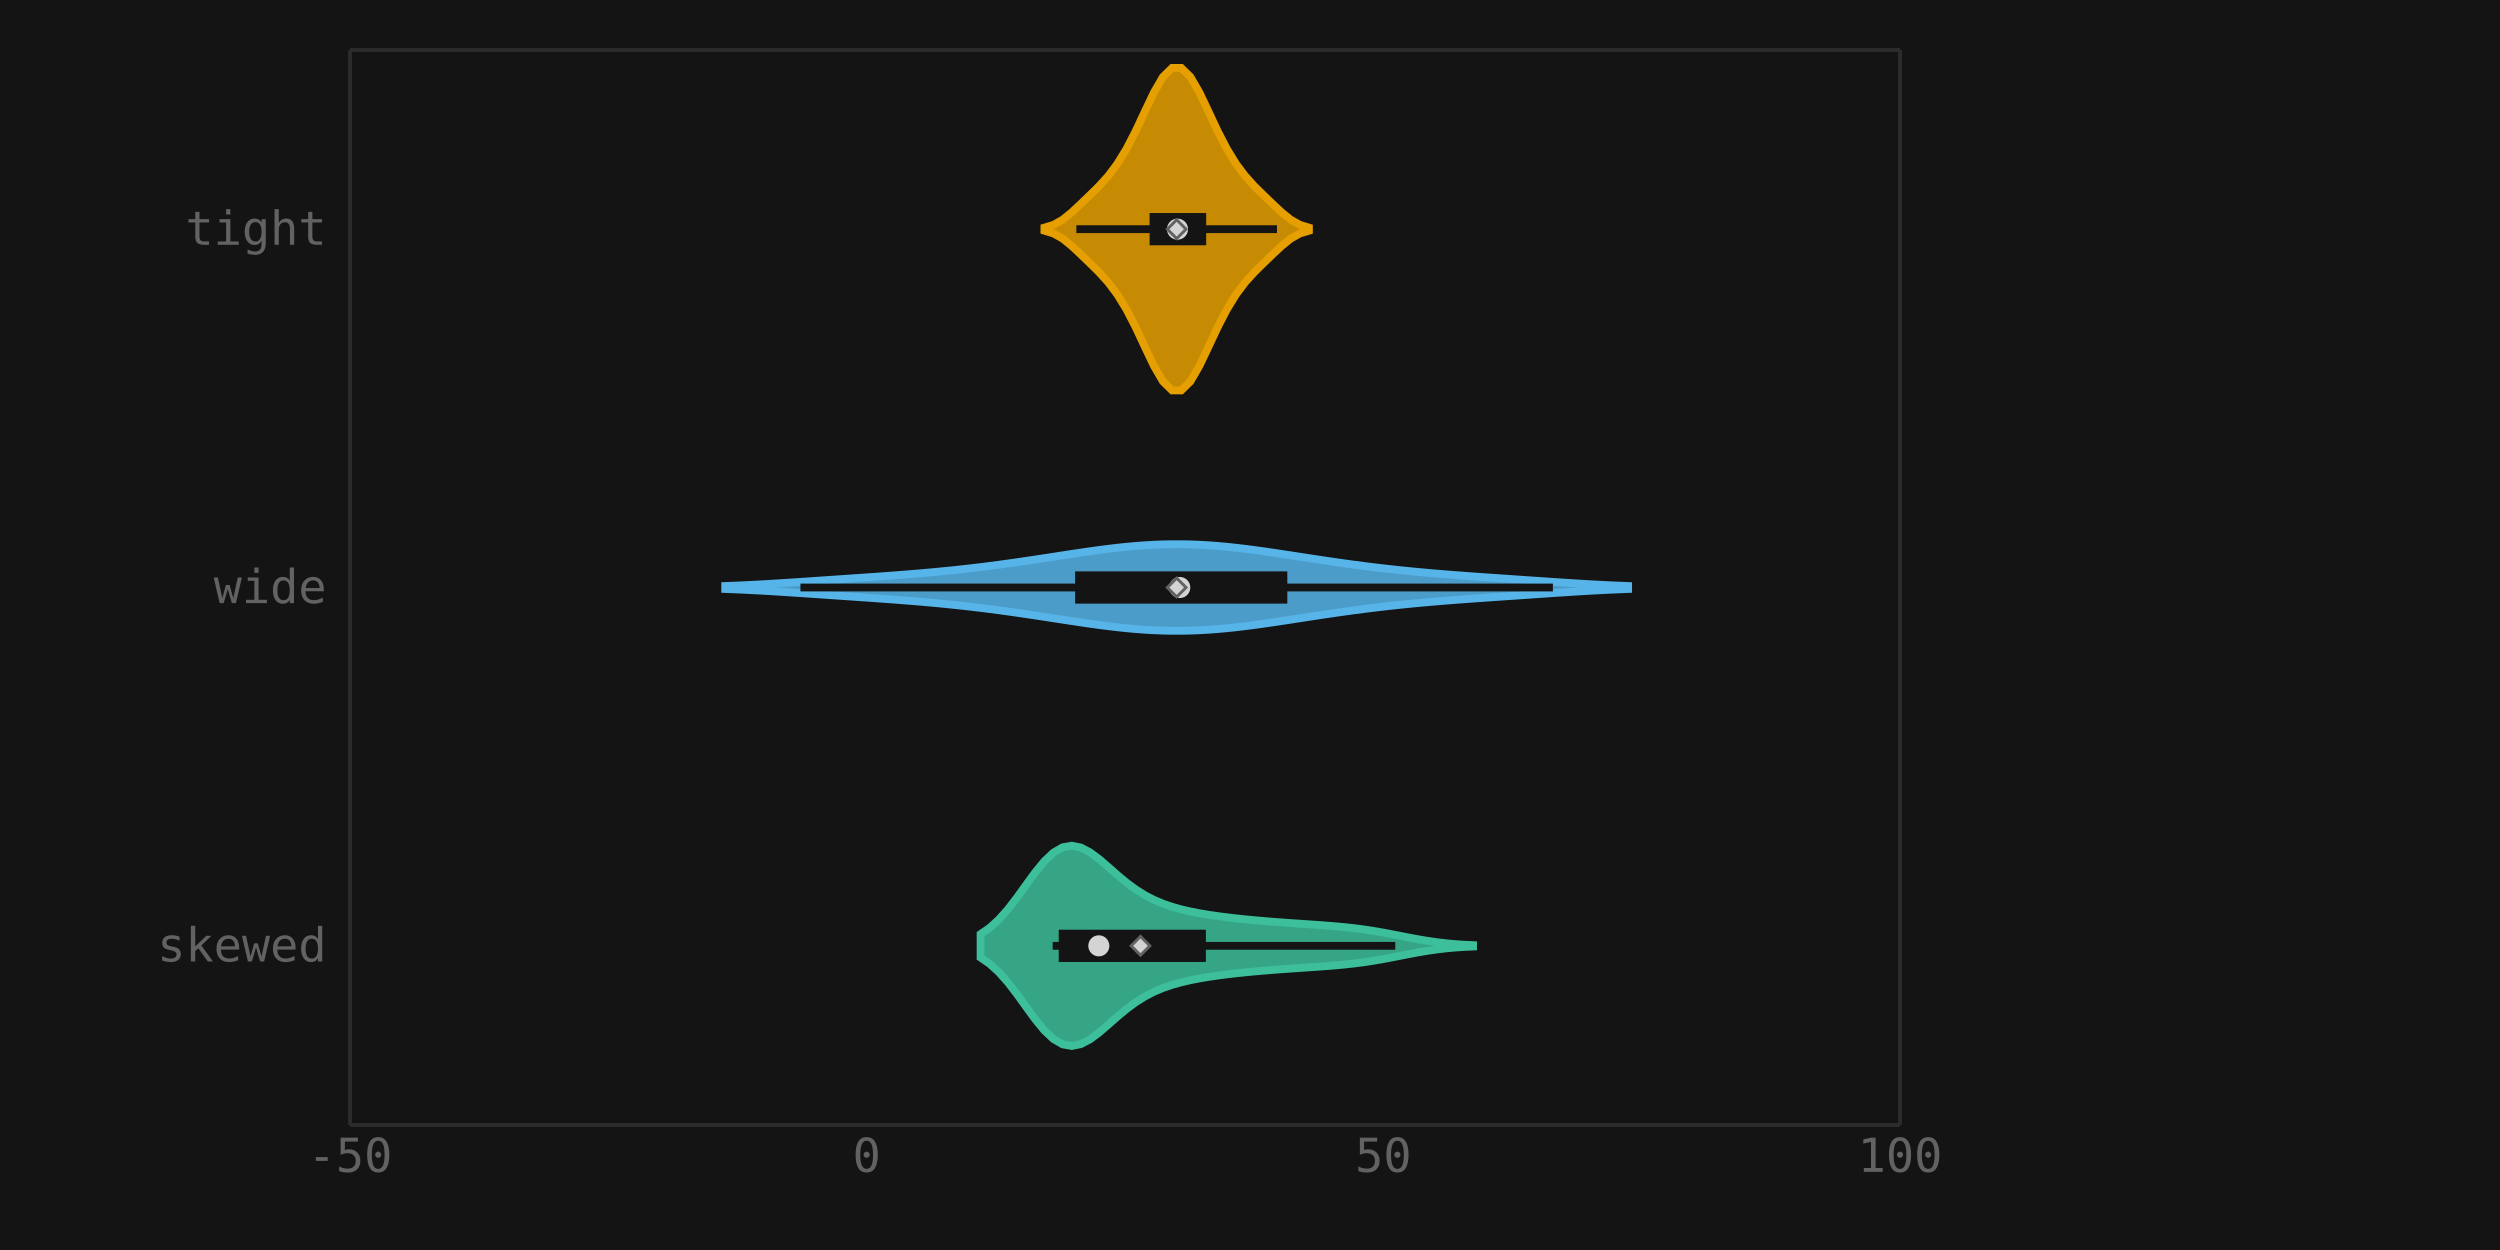
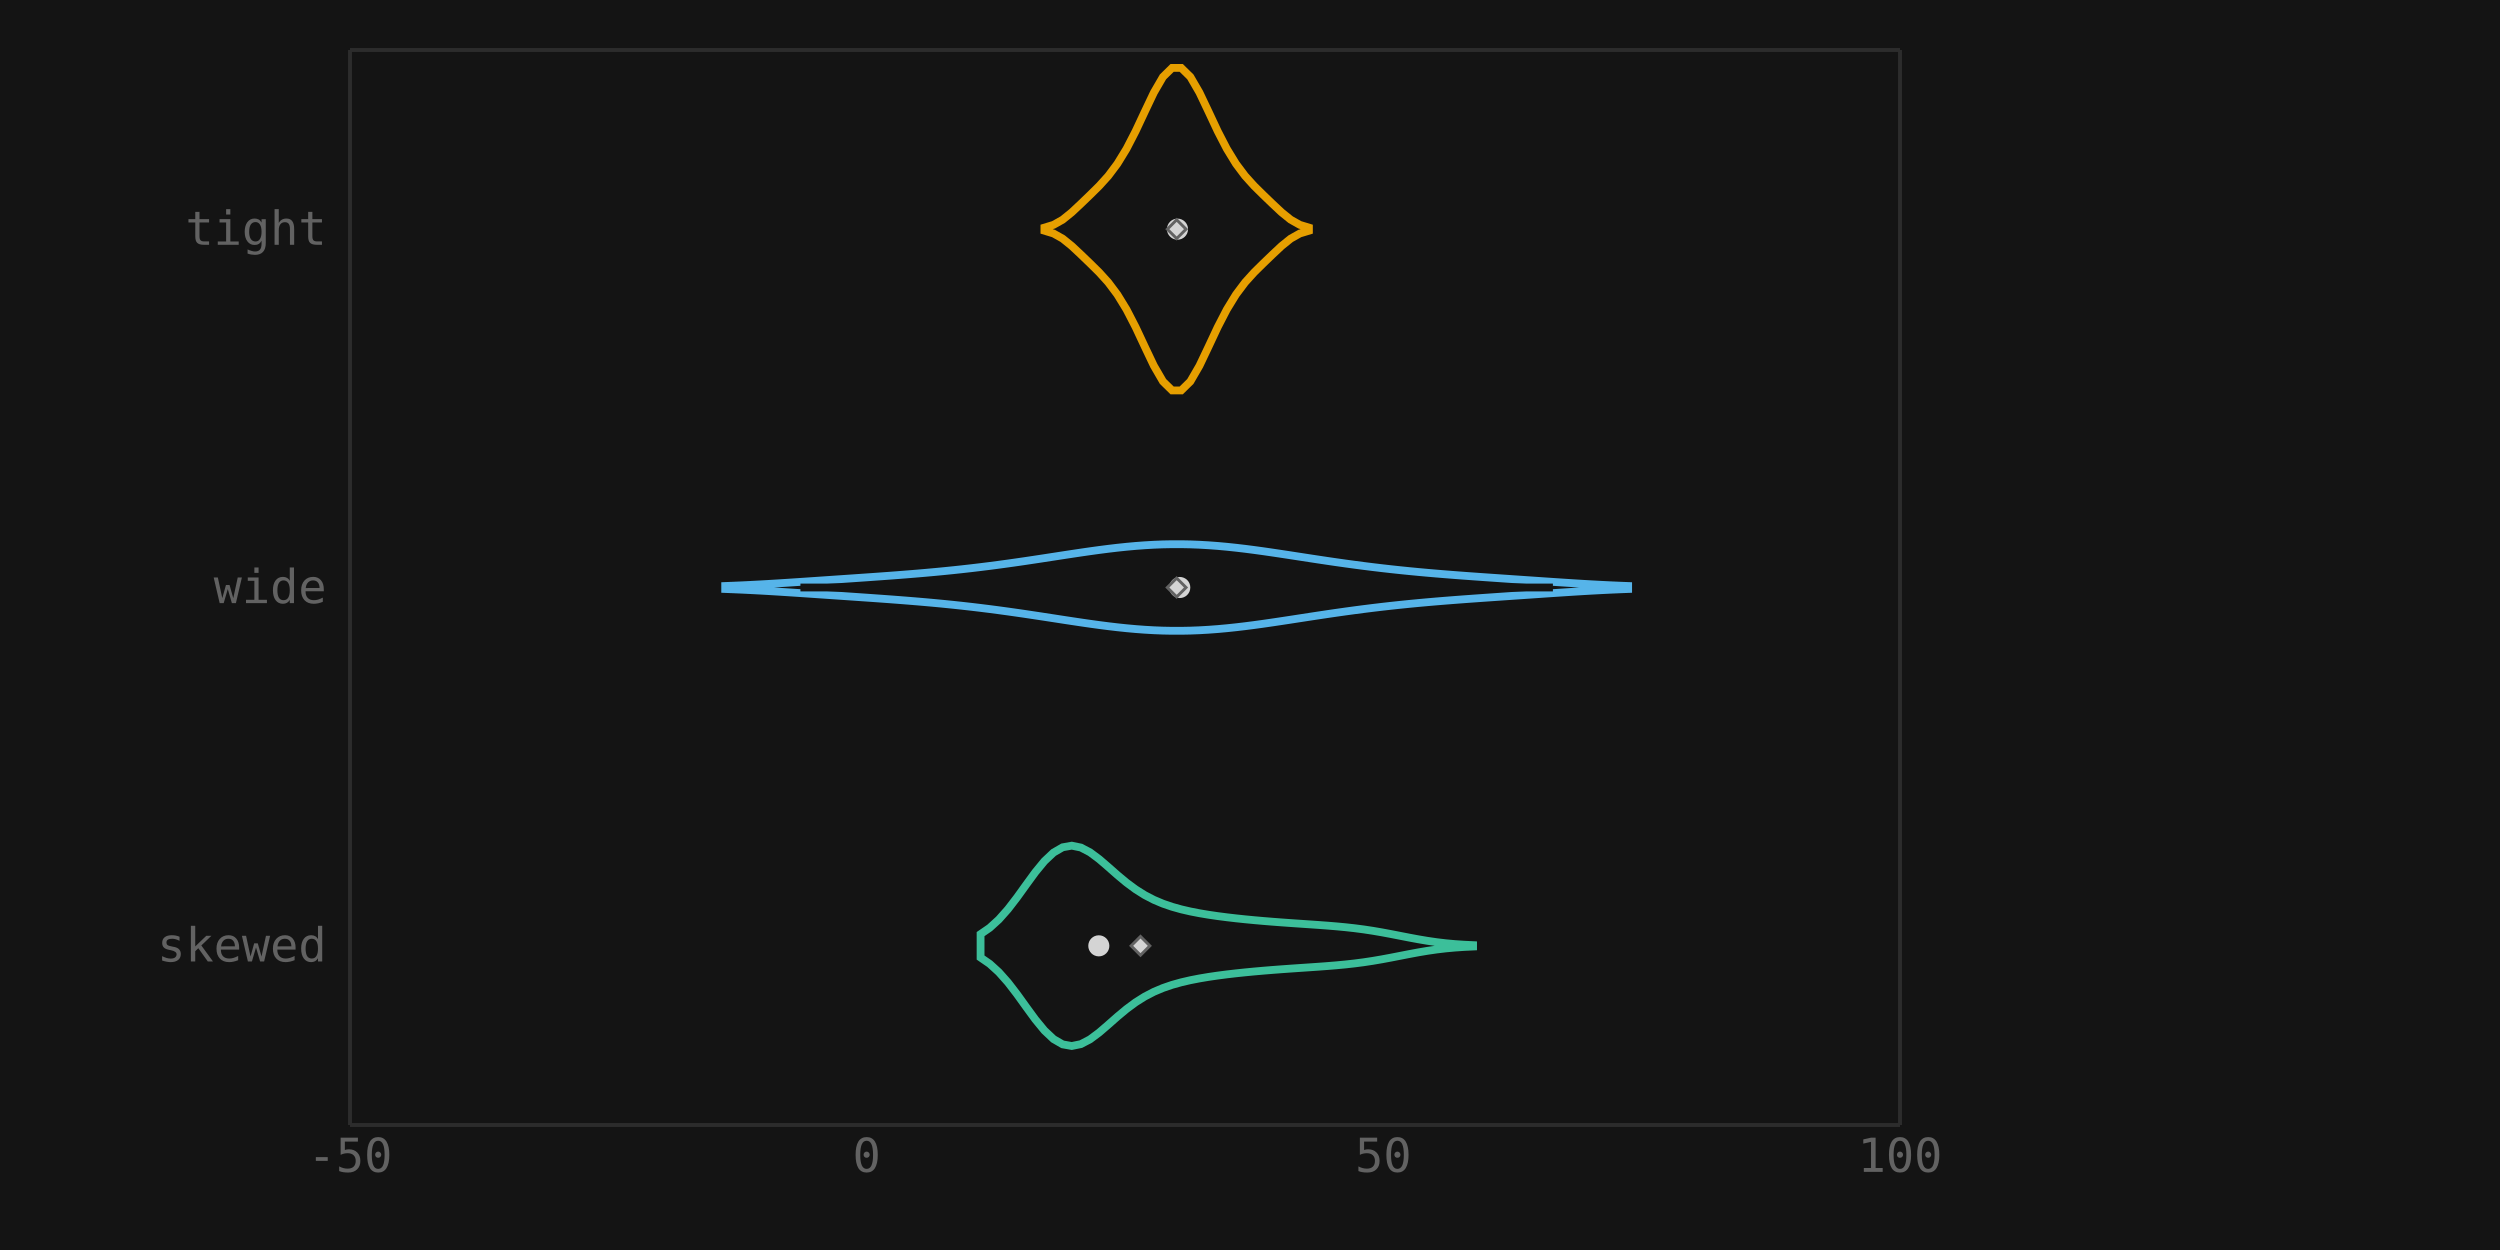
<svg xmlns="http://www.w3.org/2000/svg" viewBox="0 0 640 320" width="640" height="320">
  <rect width="100%" height="100%" fill="#141414" />
  <line x1="89.6" y1="12.8" x2="89.6" y2="288" stroke="#2c2c2c" stroke-width="1" />
  <line x1="89.6" y1="288" x2="486.4" y2="288" stroke="#2c2c2c" stroke-width="1" />
  <line x1="486.4" y1="12.8" x2="486.4" y2="288" stroke="#2c2c2c" stroke-width="1" />
  <line x1="89.6" y1="12.8" x2="486.4" y2="12.8" stroke="#2c2c2c" stroke-width="1" />
  <text x="89.6" y="300" text-anchor="middle" font-size="12" font-family="monospace" fill="#626262">-50</text>
  <text x="221.867" y="300" text-anchor="middle" font-size="12" font-family="monospace" fill="#626262">0</text>
  <text x="354.133" y="300" text-anchor="middle" font-size="12" font-family="monospace" fill="#626262">50</text>
  <text x="486.4" y="300" text-anchor="middle" font-size="12" font-family="monospace" fill="#626262">100</text>
  <clipPath id="isvgb-0">
    <rect x="0" y="46.667" width="83.6" height="24" />
  </clipPath>
  <text x="83.6" y="62.667" text-anchor="end" clip-path="url(#isvgb-0)" font-size="12" font-family="monospace" fill="#626262">tight</text>
  <clipPath id="isvgb-1">
    <rect x="0" y="138.4" width="83.6" height="24" />
  </clipPath>
  <text x="83.6" y="154.4" text-anchor="end" clip-path="url(#isvgb-1)" font-size="12" font-family="monospace" fill="#626262">wide</text>
  <clipPath id="isvgb-2">
    <rect x="0" y="230.133" width="83.6" height="24" />
  </clipPath>
  <text x="83.6" y="246.133" text-anchor="end" clip-path="url(#isvgb-2)" font-size="12" font-family="monospace" fill="#626262">skewed</text>
-   <path d="M267.371 59.069 L269.706 59.777 L272.041 61.092 L274.376 62.978 L276.71 65.169 L279.045 67.415 L281.38 69.718 L283.715 72.299 L286.05 75.412 L288.385 79.224 L290.72 83.741 L293.055 88.724 L295.389 93.631 L297.724 97.656 L300.059 99.947 L302.394 99.947 L304.729 97.656 L307.064 93.631 L309.399 88.724 L311.734 83.741 L314.069 79.224 L316.403 75.412 L318.738 72.299 L321.073 69.718 L323.408 67.415 L325.743 65.169 L328.078 62.978 L330.413 61.092 L332.748 59.777 L335.082 59.069 L335.082 58.265 L332.748 57.556 L330.413 56.241 L328.078 54.355 L325.743 52.165 L323.408 49.919 L321.073 47.615 L318.738 45.035 L316.403 41.922 L314.069 38.109 L311.734 33.593 L309.399 28.61 L307.064 23.702 L304.729 19.677 L302.394 17.387 L300.059 17.387 L297.724 19.677 L295.389 23.702 L293.055 28.61 L290.72 33.593 L288.385 38.109 L286.05 41.922 L283.715 45.035 L281.38 47.615 L279.045 49.919 L276.71 52.165 L274.376 54.355 L272.041 56.241 L269.706 57.556 L267.371 58.265 Z" fill="#e69f00" fill-opacity="0.85" stroke="#e69f00" stroke-width="2" />
+   <path d="M267.371 59.069 L269.706 59.777 L272.041 61.092 L274.376 62.978 L276.71 65.169 L279.045 67.415 L281.38 69.718 L283.715 72.299 L286.05 75.412 L288.385 79.224 L290.72 83.741 L293.055 88.724 L295.389 93.631 L297.724 97.656 L300.059 99.947 L302.394 99.947 L304.729 97.656 L307.064 93.631 L309.399 88.724 L311.734 83.741 L314.069 79.224 L316.403 75.412 L318.738 72.299 L321.073 69.718 L323.408 67.415 L325.743 65.169 L328.078 62.978 L330.413 61.092 L332.748 59.777 L335.082 59.069 L335.082 58.265 L332.748 57.556 L330.413 56.241 L328.078 54.355 L325.743 52.165 L323.408 49.919 L321.073 47.615 L318.738 45.035 L316.403 41.922 L314.069 38.109 L311.734 33.593 L309.399 28.61 L307.064 23.702 L304.729 19.677 L302.394 17.387 L300.059 17.387 L297.724 19.677 L295.389 23.702 L293.055 28.61 L290.72 33.593 L288.385 38.109 L286.05 41.922 L283.715 45.035 L281.38 47.615 L279.045 49.919 L276.71 52.165 L274.376 54.355 L272.041 56.241 L269.706 57.556 L267.371 58.265 Z" fill="none" stroke="#e69f00" stroke-width="2" />
  <path d="M275.543 58.667 L326.91 58.667" fill="none" stroke="#141414" stroke-width="2" />
  <rect x="294.294" y="54.539" width="14.487" height="8.256" fill="#141414" />
  <circle cx="301.438" cy="58.667" r="2.7" fill="#d4d4d4" />
  <polygon points="301.227,56.267 303.627,58.667 301.227,61.067 298.827,58.667" fill="#d4d4d4" stroke="#626262" stroke-width="0.75" />
-   <path d="M185.65 150.783 L187.985 150.874 L190.32 150.976 L192.655 151.091 L194.989 151.216 L197.324 151.351 L199.659 151.494 L201.994 151.644 L204.329 151.798 L206.664 151.955 L208.999 152.114 L211.334 152.274 L213.669 152.433 L216.003 152.593 L218.338 152.753 L220.673 152.914 L223.008 153.076 L225.343 153.242 L227.678 153.411 L230.013 153.587 L232.348 153.77 L234.682 153.961 L237.017 154.162 L239.352 154.374 L241.687 154.598 L244.022 154.835 L246.357 155.085 L248.692 155.349 L251.027 155.627 L253.362 155.919 L255.696 156.225 L258.031 156.544 L260.366 156.874 L262.701 157.215 L265.036 157.565 L267.371 157.921 L269.706 158.28 L272.041 158.64 L274.376 158.996 L276.71 159.345 L279.045 159.683 L281.38 160.004 L283.715 160.305 L286.05 160.58 L288.385 160.826 L290.72 161.038 L293.055 161.212 L295.389 161.346 L297.724 161.437 L300.059 161.483 L302.394 161.483 L304.729 161.437 L307.064 161.346 L309.399 161.212 L311.734 161.038 L314.069 160.826 L316.403 160.58 L318.738 160.305 L321.073 160.004 L323.408 159.683 L325.743 159.345 L328.078 158.996 L330.413 158.64 L332.748 158.28 L335.082 157.921 L337.417 157.565 L339.752 157.215 L342.087 156.874 L344.422 156.544 L346.757 156.225 L349.092 155.919 L351.427 155.627 L353.762 155.349 L356.096 155.085 L358.431 154.835 L360.766 154.598 L363.101 154.374 L365.436 154.162 L367.771 153.961 L370.106 153.77 L372.441 153.587 L374.775 153.411 L377.11 153.242 L379.445 153.076 L381.78 152.914 L384.115 152.753 L386.45 152.593 L388.785 152.433 L391.12 152.274 L393.455 152.114 L395.789 151.955 L398.124 151.798 L400.459 151.644 L402.794 151.494 L405.129 151.351 L407.464 151.216 L409.799 151.091 L412.134 150.976 L414.468 150.874 L416.803 150.783 L416.803 150.017 L414.468 149.926 L412.134 149.824 L409.799 149.709 L407.464 149.584 L405.129 149.449 L402.794 149.306 L400.459 149.156 L398.124 149.002 L395.789 148.845 L393.455 148.686 L391.12 148.526 L388.785 148.367 L386.45 148.207 L384.115 148.047 L381.78 147.886 L379.445 147.724 L377.11 147.558 L374.775 147.389 L372.441 147.213 L370.106 147.03 L367.771 146.839 L365.436 146.638 L363.101 146.426 L360.766 146.202 L358.431 145.965 L356.096 145.715 L353.762 145.451 L351.427 145.173 L349.092 144.881 L346.757 144.575 L344.422 144.256 L342.087 143.926 L339.752 143.585 L337.417 143.235 L335.082 142.879 L332.748 142.52 L330.413 142.16 L328.078 141.804 L325.743 141.455 L323.408 141.117 L321.073 140.796 L318.738 140.495 L316.403 140.22 L314.069 139.974 L311.734 139.762 L309.399 139.588 L307.064 139.454 L304.729 139.363 L302.394 139.317 L300.059 139.317 L297.724 139.363 L295.389 139.454 L293.055 139.588 L290.72 139.762 L288.385 139.974 L286.05 140.22 L283.715 140.495 L281.38 140.796 L279.045 141.117 L276.71 141.455 L274.376 141.804 L272.041 142.16 L269.706 142.52 L267.371 142.879 L265.036 143.235 L262.701 143.585 L260.366 143.926 L258.031 144.256 L255.696 144.575 L253.362 144.881 L251.027 145.173 L248.692 145.451 L246.357 145.715 L244.022 145.965 L241.687 146.202 L239.352 146.426 L237.017 146.638 L234.682 146.839 L232.348 147.03 L230.013 147.213 L227.678 147.389 L225.343 147.558 L223.008 147.724 L220.673 147.886 L218.338 148.047 L216.003 148.207 L213.669 148.367 L211.334 148.526 L208.999 148.686 L206.664 148.845 L204.329 149.002 L201.994 149.156 L199.659 149.306 L197.324 149.449 L194.989 149.584 L192.655 149.709 L190.32 149.824 L187.985 149.926 L185.65 150.017 Z" fill="#56b4e9" fill-opacity="0.85" stroke="#56b4e9" stroke-width="2" />
+   <path d="M185.65 150.783 L187.985 150.874 L190.32 150.976 L192.655 151.091 L194.989 151.216 L197.324 151.351 L199.659 151.494 L201.994 151.644 L204.329 151.798 L206.664 151.955 L208.999 152.114 L211.334 152.274 L213.669 152.433 L216.003 152.593 L218.338 152.753 L220.673 152.914 L223.008 153.076 L225.343 153.242 L227.678 153.411 L230.013 153.587 L232.348 153.77 L234.682 153.961 L237.017 154.162 L239.352 154.374 L241.687 154.598 L244.022 154.835 L246.357 155.085 L248.692 155.349 L251.027 155.627 L253.362 155.919 L255.696 156.225 L258.031 156.544 L260.366 156.874 L262.701 157.215 L265.036 157.565 L267.371 157.921 L269.706 158.28 L272.041 158.64 L274.376 158.996 L276.71 159.345 L279.045 159.683 L281.38 160.004 L283.715 160.305 L286.05 160.58 L288.385 160.826 L290.72 161.038 L293.055 161.212 L295.389 161.346 L297.724 161.437 L300.059 161.483 L302.394 161.483 L304.729 161.437 L307.064 161.346 L309.399 161.212 L311.734 161.038 L314.069 160.826 L316.403 160.58 L318.738 160.305 L321.073 160.004 L323.408 159.683 L325.743 159.345 L328.078 158.996 L330.413 158.64 L332.748 158.28 L335.082 157.921 L337.417 157.565 L339.752 157.215 L342.087 156.874 L344.422 156.544 L346.757 156.225 L349.092 155.919 L351.427 155.627 L353.762 155.349 L356.096 155.085 L358.431 154.835 L360.766 154.598 L363.101 154.374 L365.436 154.162 L367.771 153.961 L370.106 153.77 L372.441 153.587 L374.775 153.411 L377.11 153.242 L379.445 153.076 L381.78 152.914 L384.115 152.753 L386.45 152.593 L388.785 152.433 L391.12 152.274 L393.455 152.114 L395.789 151.955 L398.124 151.798 L400.459 151.644 L402.794 151.494 L405.129 151.351 L407.464 151.216 L409.799 151.091 L412.134 150.976 L414.468 150.874 L416.803 150.783 L416.803 150.017 L414.468 149.926 L412.134 149.824 L409.799 149.709 L407.464 149.584 L405.129 149.449 L402.794 149.306 L400.459 149.156 L398.124 149.002 L395.789 148.845 L393.455 148.686 L391.12 148.526 L388.785 148.367 L386.45 148.207 L384.115 148.047 L381.78 147.886 L379.445 147.724 L377.11 147.558 L374.775 147.389 L372.441 147.213 L370.106 147.03 L367.771 146.839 L365.436 146.638 L363.101 146.426 L360.766 146.202 L358.431 145.965 L356.096 145.715 L353.762 145.451 L351.427 145.173 L349.092 144.881 L346.757 144.575 L344.422 144.256 L342.087 143.926 L339.752 143.585 L337.417 143.235 L335.082 142.879 L332.748 142.52 L330.413 142.16 L328.078 141.804 L325.743 141.455 L323.408 141.117 L321.073 140.796 L318.738 140.495 L316.403 140.22 L314.069 139.974 L311.734 139.762 L309.399 139.588 L307.064 139.454 L304.729 139.363 L302.394 139.317 L300.059 139.317 L297.724 139.363 L295.389 139.454 L293.055 139.588 L290.72 139.762 L288.385 139.974 L286.05 140.22 L283.715 140.495 L281.38 140.796 L279.045 141.117 L276.71 141.455 L274.376 141.804 L272.041 142.16 L269.706 142.52 L267.371 142.879 L265.036 143.235 L262.701 143.585 L260.366 143.926 L258.031 144.256 L255.696 144.575 L253.362 144.881 L251.027 145.173 L248.692 145.451 L246.357 145.715 L244.022 145.965 L241.687 146.202 L239.352 146.426 L237.017 146.638 L234.682 146.839 L232.348 147.03 L230.013 147.213 L227.678 147.389 L225.343 147.558 L223.008 147.724 L220.673 147.886 L218.338 148.047 L216.003 148.207 L213.669 148.367 L211.334 148.526 L208.999 148.686 L206.664 148.845 L204.329 149.002 L201.994 149.156 L199.659 149.306 L197.324 149.449 L194.989 149.584 L192.655 149.709 L190.32 149.824 L187.985 149.926 L185.65 150.017 Z" fill="none" stroke="#56b4e9" stroke-width="2" />
  <path d="M204.913 150.4 L397.541 150.4" fill="none" stroke="#141414" stroke-width="2" />
  <rect x="275.23" y="146.272" width="54.325" height="8.256" fill="#141414" />
  <circle cx="302.02" cy="150.4" r="2.7" fill="#d4d4d4" />
  <polygon points="301.227,148 303.627,150.4 301.227,152.8 298.827,150.4" fill="#d4d4d4" stroke="#626262" stroke-width="0.75" />
-   <path d="M251.027 245.135 L253.362 246.743 L255.696 248.867 L258.031 251.494 L260.366 254.528 L262.701 257.776 L265.036 260.971 L267.371 263.81 L269.706 266.009 L272.041 267.36 L274.376 267.775 L276.71 267.295 L279.045 266.072 L281.38 264.333 L283.715 262.322 L286.05 260.262 L288.385 258.317 L290.72 256.59 L293.055 255.121 L295.389 253.908 L297.724 252.923 L300.059 252.124 L302.394 251.473 L304.729 250.933 L307.064 250.479 L309.399 250.088 L311.734 249.747 L314.069 249.444 L316.403 249.173 L318.738 248.927 L321.073 248.704 L323.408 248.498 L325.743 248.308 L328.078 248.131 L330.413 247.964 L332.748 247.803 L335.082 247.645 L337.417 247.484 L339.752 247.312 L342.087 247.121 L344.422 246.901 L346.757 246.642 L349.092 246.338 L351.427 245.984 L353.762 245.585 L356.096 245.15 L358.431 244.694 L360.766 244.239 L363.101 243.805 L365.436 243.412 L367.771 243.073 L370.106 242.796 L372.441 242.581 L374.775 242.422 L377.11 242.312 L377.11 241.955 L374.775 241.844 L372.441 241.686 L370.106 241.471 L367.771 241.193 L365.436 240.854 L363.101 240.461 L360.766 240.027 L358.431 239.572 L356.096 239.117 L353.762 238.682 L351.427 238.282 L349.092 237.929 L346.757 237.625 L344.422 237.366 L342.087 237.146 L339.752 236.954 L337.417 236.783 L335.082 236.622 L332.748 236.464 L330.413 236.303 L328.078 236.136 L325.743 235.959 L323.408 235.769 L321.073 235.563 L318.738 235.339 L316.403 235.094 L314.069 234.822 L311.734 234.52 L309.399 234.179 L307.064 233.788 L304.729 233.333 L302.394 232.794 L300.059 232.142 L297.724 231.344 L295.389 230.358 L293.055 229.146 L290.72 227.677 L288.385 225.949 L286.05 224.005 L283.715 221.944 L281.38 219.934 L279.045 218.195 L276.71 216.972 L274.376 216.491 L272.041 216.906 L269.706 218.258 L267.371 220.457 L265.036 223.296 L262.701 226.491 L260.366 229.739 L258.031 232.772 L255.696 235.4 L253.362 237.524 L251.027 239.132 Z" fill="#3cbf9a" fill-opacity="0.85" stroke="#3cbf9a" stroke-width="2" />
+   <path d="M251.027 245.135 L253.362 246.743 L255.696 248.867 L258.031 251.494 L260.366 254.528 L262.701 257.776 L265.036 260.971 L267.371 263.81 L269.706 266.009 L272.041 267.36 L274.376 267.775 L276.71 267.295 L279.045 266.072 L281.38 264.333 L283.715 262.322 L286.05 260.262 L288.385 258.317 L290.72 256.59 L293.055 255.121 L295.389 253.908 L297.724 252.923 L300.059 252.124 L302.394 251.473 L304.729 250.933 L307.064 250.479 L309.399 250.088 L311.734 249.747 L314.069 249.444 L316.403 249.173 L318.738 248.927 L321.073 248.704 L323.408 248.498 L325.743 248.308 L328.078 248.131 L330.413 247.964 L332.748 247.803 L335.082 247.645 L337.417 247.484 L339.752 247.312 L342.087 247.121 L344.422 246.901 L346.757 246.642 L349.092 246.338 L351.427 245.984 L353.762 245.585 L356.096 245.15 L358.431 244.694 L360.766 244.239 L363.101 243.805 L365.436 243.412 L367.771 243.073 L370.106 242.796 L372.441 242.581 L374.775 242.422 L377.11 242.312 L377.11 241.955 L374.775 241.844 L372.441 241.686 L370.106 241.471 L367.771 241.193 L365.436 240.854 L363.101 240.461 L360.766 240.027 L358.431 239.572 L356.096 239.117 L353.762 238.682 L351.427 238.282 L349.092 237.929 L346.757 237.625 L344.422 237.366 L342.087 237.146 L339.752 236.954 L337.417 236.783 L335.082 236.622 L332.748 236.464 L330.413 236.303 L328.078 236.136 L325.743 235.959 L323.408 235.769 L321.073 235.563 L318.738 235.339 L316.403 235.094 L314.069 234.822 L311.734 234.52 L309.399 234.179 L307.064 233.788 L304.729 233.333 L302.394 232.794 L300.059 232.142 L297.724 231.344 L295.389 230.358 L293.055 229.146 L290.72 227.677 L288.385 225.949 L286.05 224.005 L283.715 221.944 L281.38 219.934 L279.045 218.195 L276.71 216.972 L274.376 216.491 L272.041 216.906 L269.706 218.258 L267.371 220.457 L265.036 223.296 L262.701 226.491 L260.366 229.739 L258.031 232.772 L255.696 235.4 L253.362 237.524 L251.027 239.132 Z" fill="none" stroke="#3cbf9a" stroke-width="2" />
  <path d="M269.483 242.133 L357.194 242.133" fill="none" stroke="#141414" stroke-width="2" />
  <rect x="271.033" y="238.005" width="37.672" height="8.256" fill="#141414" />
  <circle cx="281.297" cy="242.133" r="2.7" fill="#d4d4d4" />
  <polygon points="291.965,239.733 294.365,242.133 291.965,244.533 289.565,242.133" fill="#d4d4d4" stroke="#626262" stroke-width="0.75" />
</svg>
